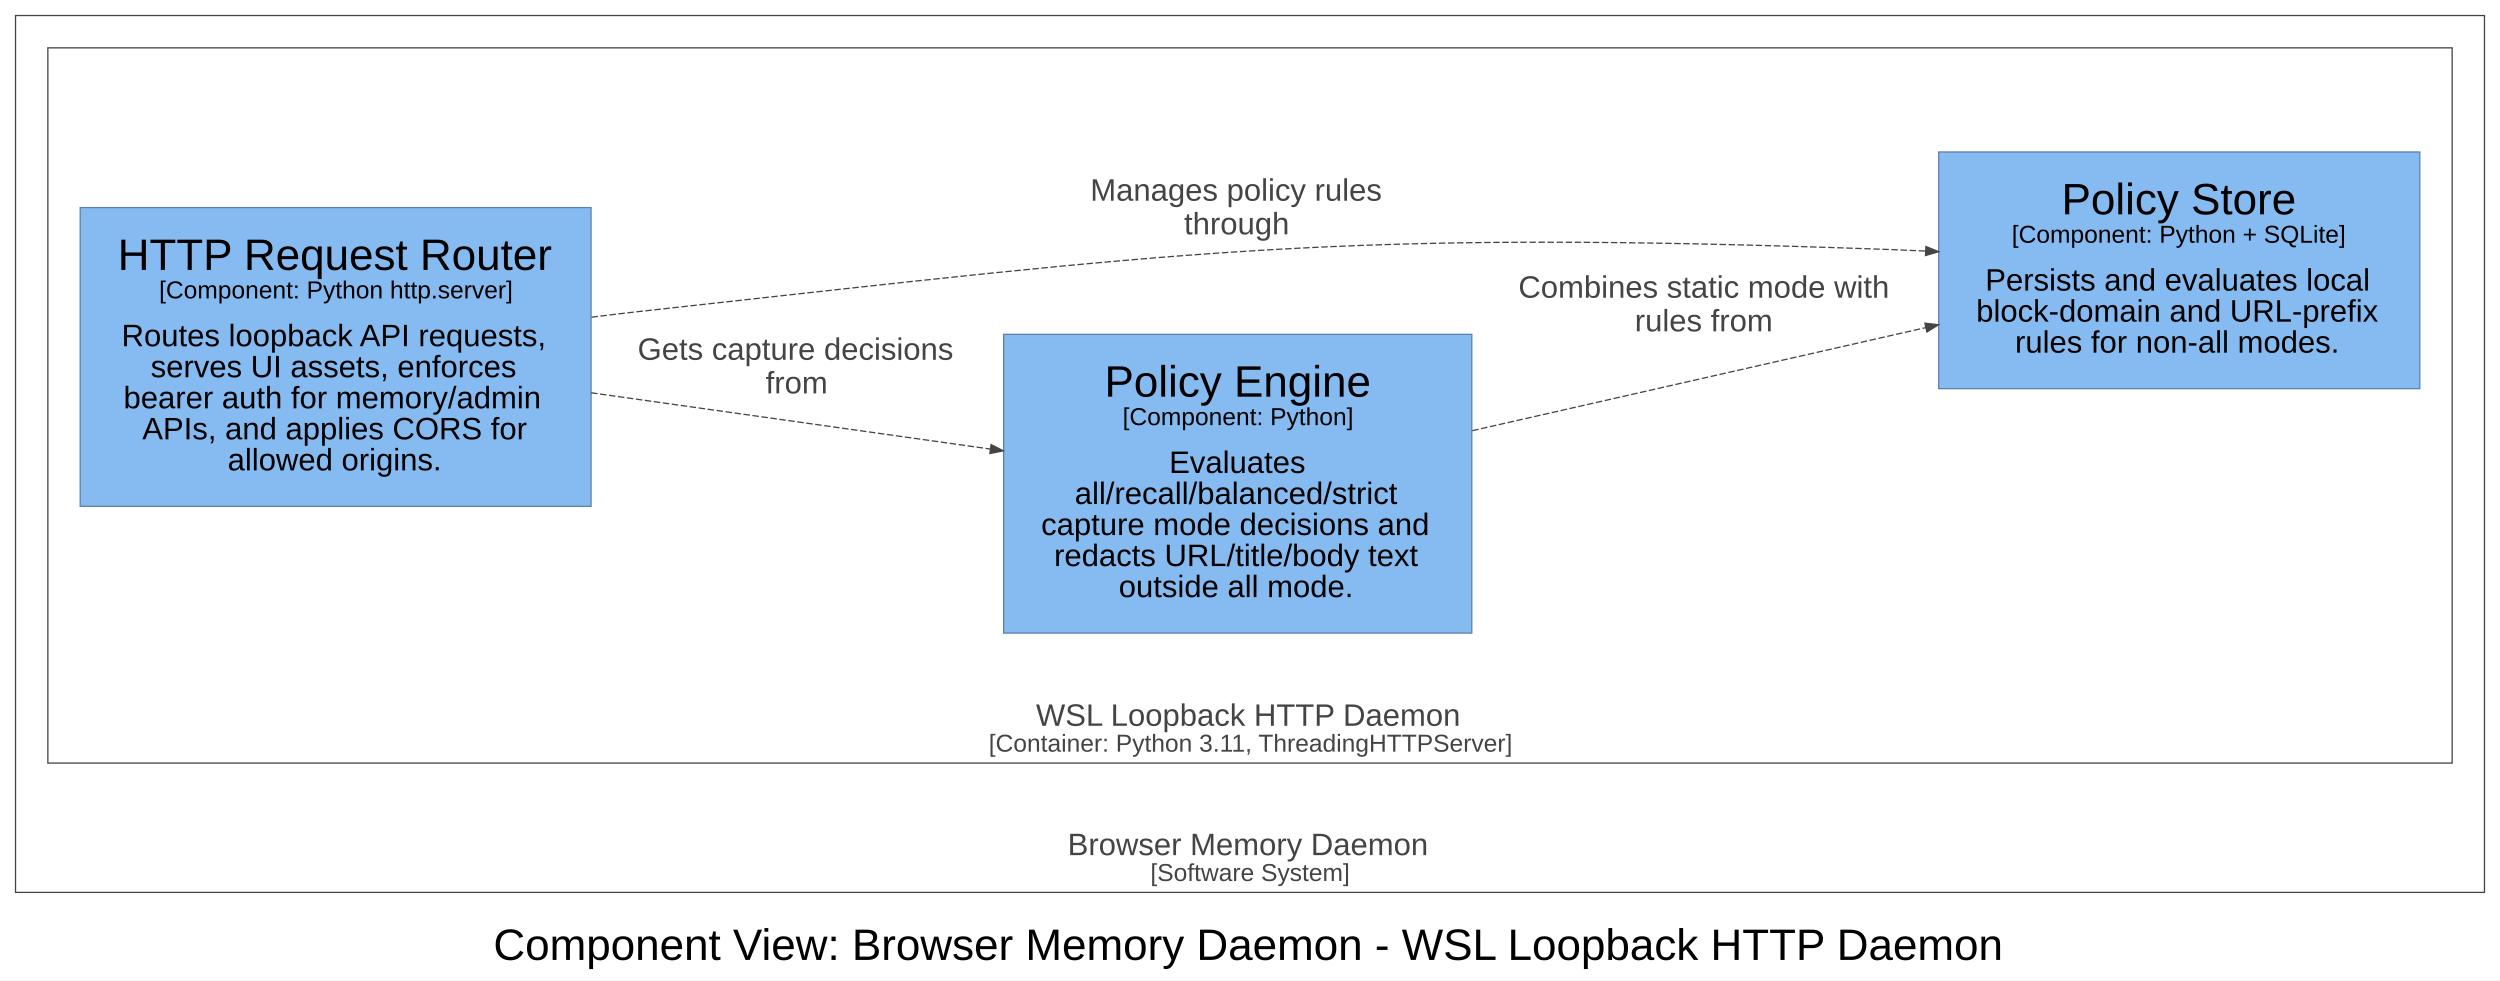
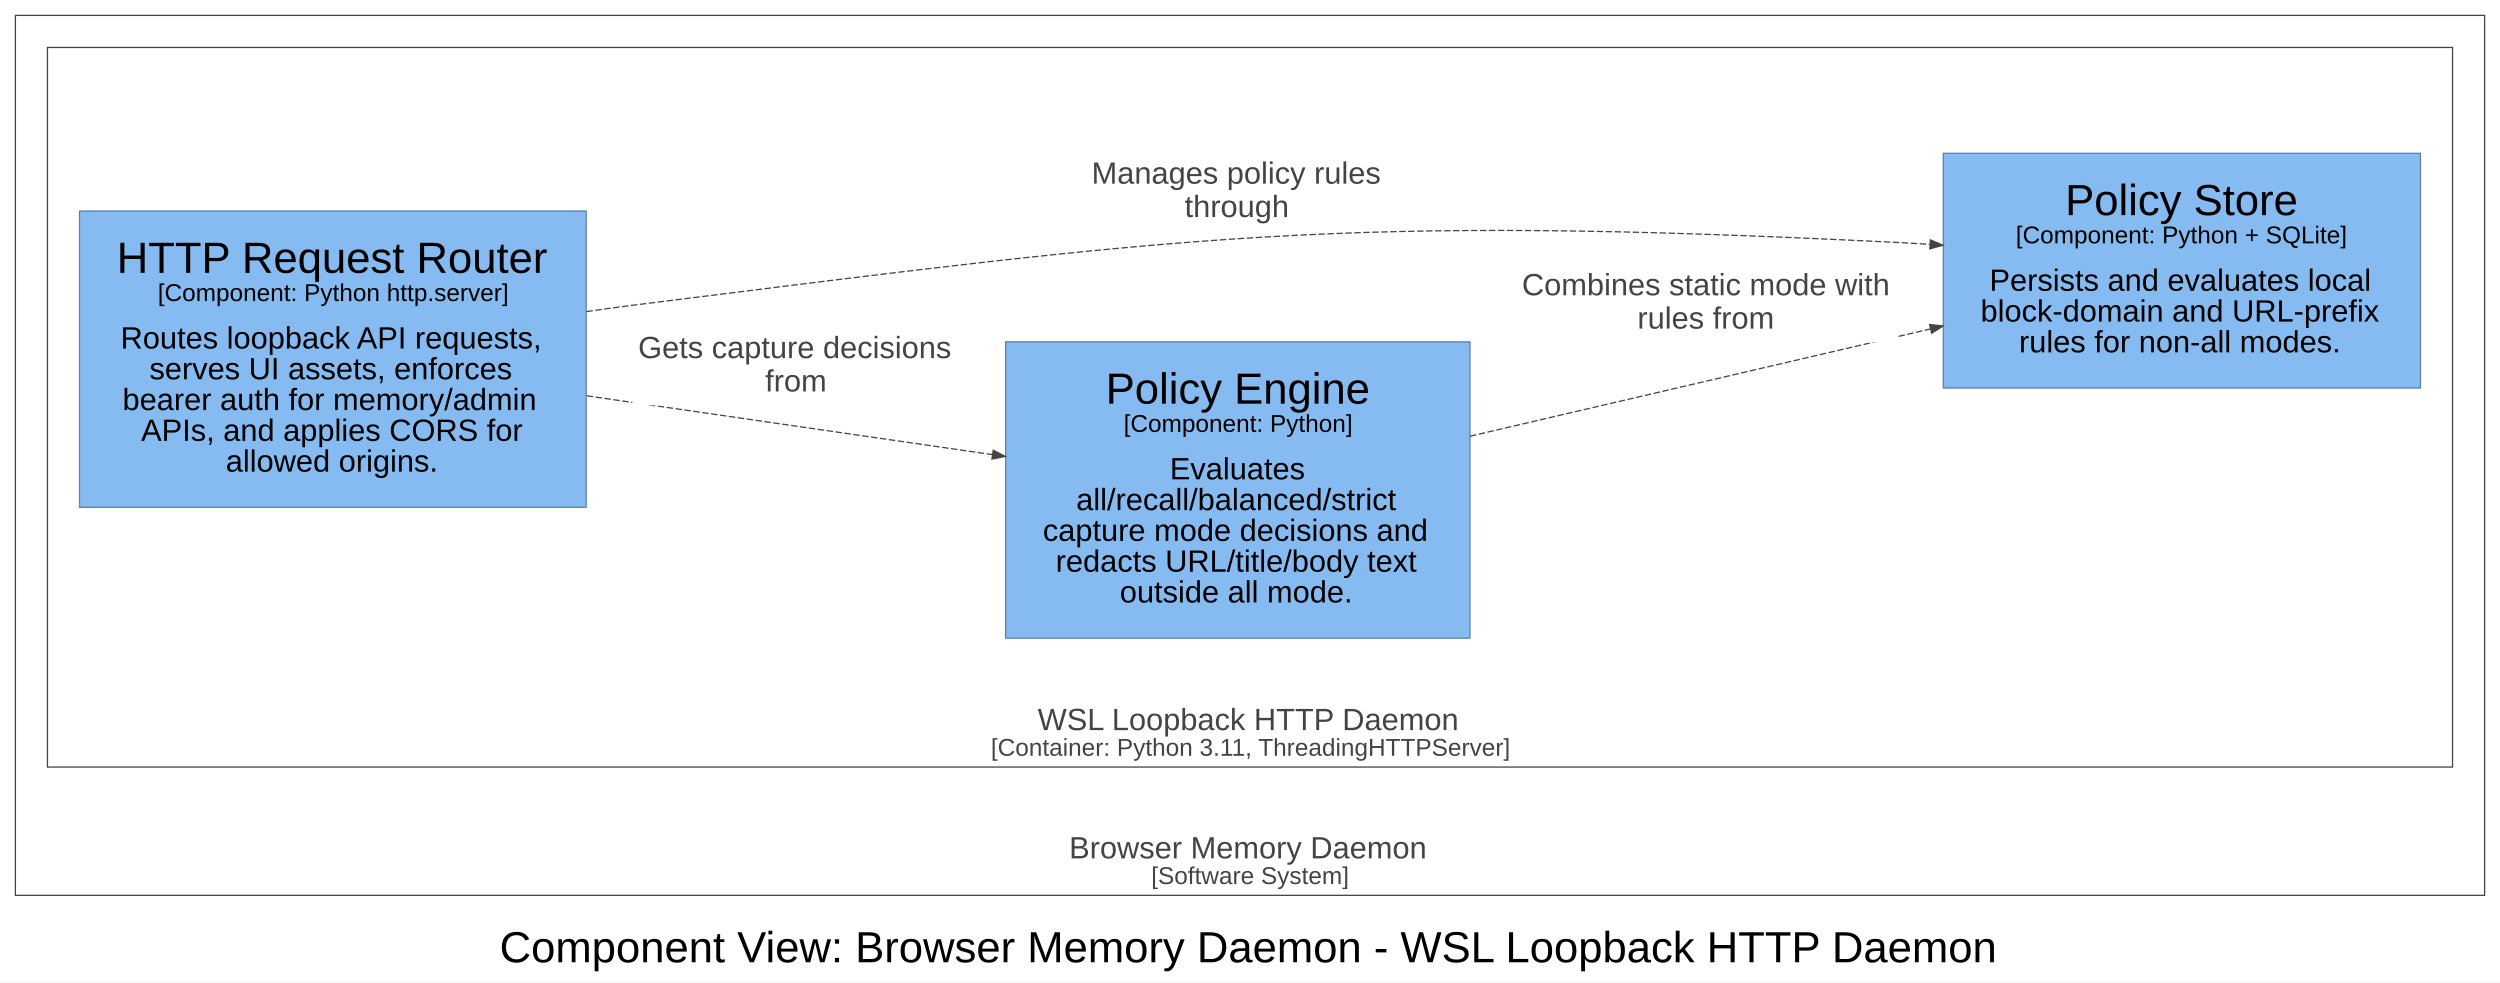
- <svg xmlns="http://www.w3.org/2000/svg" width="1933pt" height="758pt" viewBox="0.00 0.00 1933.00 758.00">
-   <g id="graph0" class="graph" transform="scale(1 1) rotate(0) translate(4 754)">
-     <polygon fill="white" stroke="transparent" points="-4,4 -4,-754 1929,-754 1929,4 -4,4" />
-     <text text-anchor="start" x="377.5" y="-11.8" font-family="Arial" font-size="34.00">Component View: Browser Memory Daemon - WSL Loopback HTTP Daemon</text>
+ <svg xmlns="http://www.w3.org/2000/svg" width="1949pt" height="766pt" viewBox="0.00 0.00 1949.00 766.00">
+   <g id="graph0" class="graph" transform="scale(1 1) rotate(0) translate(4 762)">
+     <polygon fill="white" stroke="transparent" points="-4,4 -4,-762 1945,-762 1945,4 -4,4" />
+     <text text-anchor="start" x="385.5" y="-11.8" font-family="Arial" font-size="34.00">Component View: Browser Memory Daemon - WSL Loopback HTTP Daemon</text>
    <g id="clust1" class="cluster">
-       <polygon fill="none" stroke="#444444" points="8,-64 8,-742 1917,-742 1917,-64 8,-64" />
-       <text text-anchor="start" x="821.5" y="-92.8" font-family="Arial" font-size="24.00" fill="#444444">Browser Memory Daemon</text>
-       <text text-anchor="start" x="885.5" y="-72.8" font-family="Arial" font-size="19.00" fill="#444444">[Software System]</text>
+       <polygon fill="none" stroke="#444444" points="8,-64 8,-750 1933,-750 1933,-64 8,-64" />
+       <text text-anchor="start" x="829.5" y="-92.8" font-family="Arial" font-size="24.00" fill="#444444">Browser Memory Daemon</text>
+       <text text-anchor="start" x="893.5" y="-72.8" font-family="Arial" font-size="19.00" fill="#444444">[Software System]</text>
    </g>
    <g id="clust2" class="cluster">
-       <polygon fill="none" stroke="#444444" points="33,-164 33,-717 1892,-717 1892,-164 33,-164" />
-       <text text-anchor="start" x="797" y="-192.8" font-family="Arial" font-size="24.00" fill="#444444">WSL Loopback HTTP Daemon</text>
-       <text text-anchor="start" x="760.5" y="-172.8" font-family="Arial" font-size="19.00" fill="#444444">[Container: Python 3.11, ThreadingHTTPServer]</text>
+       <polygon fill="none" stroke="#444444" points="33,-164 33,-725 1908,-725 1908,-164 33,-164" />
+       <text text-anchor="start" x="805" y="-192.8" font-family="Arial" font-size="24.00" fill="#444444">WSL Loopback HTTP Daemon</text>
+       <text text-anchor="start" x="768.5" y="-172.8" font-family="Arial" font-size="19.00" fill="#444444">[Container: Python 3.11, ThreadingHTTPServer]</text>
    </g>
    <g id="15" class="node">
-       <polygon fill="#85bbf0" stroke="#5d82a8" points="453,-593.5 58,-593.5 58,-362.5 453,-362.5 453,-593.5" />
-       <text text-anchor="start" x="87" y="-545.3" font-family="Arial" font-size="34.00" fill="#000000">HTTP Request Router</text>
-       <text text-anchor="start" x="119" y="-523.3" font-family="Arial" font-size="19.00" fill="#000000">[Component: Python http.server]</text>
-       <text text-anchor="start" x="90" y="-486.3" font-family="Arial" font-size="24.00" fill="#000000">Routes loopback API requests,</text>
-       <text text-anchor="start" x="112.5" y="-462.3" font-family="Arial" font-size="24.00" fill="#000000">serves UI assets, enforces</text>
-       <text text-anchor="start" x="91.5" y="-438.3" font-family="Arial" font-size="24.00" fill="#000000">bearer auth for memory/admin</text>
-       <text text-anchor="start" x="106" y="-414.3" font-family="Arial" font-size="24.00" fill="#000000">APIs, and applies CORS for</text>
-       <text text-anchor="start" x="172" y="-390.3" font-family="Arial" font-size="24.00" fill="#000000">allowed origins.</text>
+       <polygon fill="#85bbf0" stroke="#5d82a8" points="453,-597.5 58,-597.5 58,-366.5 453,-366.5 453,-597.5" />
+       <text text-anchor="start" x="87" y="-549.3" font-family="Arial" font-size="34.00" fill="#000000">HTTP Request Router</text>
+       <text text-anchor="start" x="119" y="-527.3" font-family="Arial" font-size="19.00" fill="#000000">[Component: Python http.server]</text>
+       <text text-anchor="start" x="90" y="-490.3" font-family="Arial" font-size="24.00" fill="#000000">Routes loopback API requests,</text>
+       <text text-anchor="start" x="112.5" y="-466.3" font-family="Arial" font-size="24.00" fill="#000000">serves UI assets, enforces</text>
+       <text text-anchor="start" x="91.5" y="-442.3" font-family="Arial" font-size="24.00" fill="#000000">bearer auth for memory/admin</text>
+       <text text-anchor="start" x="106" y="-418.3" font-family="Arial" font-size="24.00" fill="#000000">APIs, and applies CORS for</text>
+       <text text-anchor="start" x="172" y="-394.3" font-family="Arial" font-size="24.00" fill="#000000">allowed origins.</text>
    </g>
    <g id="16" class="node">
-       <polygon fill="#85bbf0" stroke="#5d82a8" points="1134,-495.5 772,-495.5 772,-264.5 1134,-264.5 1134,-495.5" />
-       <text text-anchor="start" x="850" y="-447.3" font-family="Arial" font-size="34.00" fill="#000000">Policy Engine</text>
-       <text text-anchor="start" x="864" y="-425.3" font-family="Arial" font-size="19.00" fill="#000000">[Component: Python]</text>
-       <text text-anchor="start" x="900" y="-388.3" font-family="Arial" font-size="24.00" fill="#000000">Evaluates</text>
-       <text text-anchor="start" x="827" y="-364.3" font-family="Arial" font-size="24.00" fill="#000000">all/recall/balanced/strict</text>
-       <text text-anchor="start" x="801" y="-340.3" font-family="Arial" font-size="24.00" fill="#000000">capture mode decisions and</text>
-       <text text-anchor="start" x="811" y="-316.3" font-family="Arial" font-size="24.00" fill="#000000">redacts URL/title/body text</text>
-       <text text-anchor="start" x="861" y="-292.3" font-family="Arial" font-size="24.00" fill="#000000">outside all mode.</text>
+       <polygon fill="#85bbf0" stroke="#5d82a8" points="1142,-495.5 780,-495.5 780,-264.5 1142,-264.5 1142,-495.5" />
+       <text text-anchor="start" x="858" y="-447.3" font-family="Arial" font-size="34.00" fill="#000000">Policy Engine</text>
+       <text text-anchor="start" x="872" y="-425.3" font-family="Arial" font-size="19.00" fill="#000000">[Component: Python]</text>
+       <text text-anchor="start" x="908" y="-388.3" font-family="Arial" font-size="24.00" fill="#000000">Evaluates</text>
+       <text text-anchor="start" x="835" y="-364.3" font-family="Arial" font-size="24.00" fill="#000000">all/recall/balanced/strict</text>
+       <text text-anchor="start" x="809" y="-340.3" font-family="Arial" font-size="24.00" fill="#000000">capture mode decisions and</text>
+       <text text-anchor="start" x="819" y="-316.3" font-family="Arial" font-size="24.00" fill="#000000">redacts URL/title/body text</text>
+       <text text-anchor="start" x="869" y="-292.3" font-family="Arial" font-size="24.00" fill="#000000">outside all mode.</text>
    </g>
    <g id="61" class="edge">
-       <path fill="none" stroke="#444444" stroke-dasharray="5,2" d="M453.01,-450.31C549.71,-436.68 665.79,-420.33 761.65,-406.82" />
-       <polygon fill="#444444" stroke="#444444" points="762.33,-410.26 771.75,-405.4 761.35,-403.33 762.33,-410.26" />
-       <text text-anchor="start" x="489" y="-475.8" font-family="Arial" font-size="24.00" fill="#444444">Gets capture decisions</text>
-       <text text-anchor="start" x="588" y="-449.8" font-family="Arial" font-size="24.00" fill="#444444">from</text>
+       <path fill="none" stroke="#444444" stroke-dasharray="5,2" d="M453.4,-453.45C552.33,-439.11 671.69,-421.8 769.69,-407.59" />
+       <polygon fill="#444444" stroke="#444444" points="770.32,-411.04 779.71,-406.14 769.31,-404.11 770.32,-411.04" />
+       <polygon fill="white" stroke="transparent" points="489,-446 489,-506 744,-506 744,-446 489,-446" />
+       <text text-anchor="start" x="493.5" y="-482.8" font-family="Arial" font-size="24.00" fill="#444444">Gets capture decisions</text>
+       <text text-anchor="start" x="592.5" y="-456.8" font-family="Arial" font-size="24.00" fill="#444444">from</text>
    </g>
    <g id="17" class="node">
-       <polygon fill="#85bbf0" stroke="#5d82a8" points="1867,-636.5 1495,-636.5 1495,-453.5 1867,-453.5 1867,-636.5" />
-       <text text-anchor="start" x="1590" y="-588.3" font-family="Arial" font-size="34.00" fill="#000000">Policy Store</text>
-       <text text-anchor="start" x="1551.5" y="-566.3" font-family="Arial" font-size="19.00" fill="#000000">[Component: Python + SQLite]</text>
-       <text text-anchor="start" x="1531" y="-529.3" font-family="Arial" font-size="24.00" fill="#000000">Persists and evaluates local</text>
-       <text text-anchor="start" x="1524" y="-505.3" font-family="Arial" font-size="24.00" fill="#000000">block-domain and URL-prefix</text>
-       <text text-anchor="start" x="1554" y="-481.3" font-family="Arial" font-size="24.00" fill="#000000">rules for non-all modes.</text>
+       <polygon fill="#85bbf0" stroke="#5d82a8" points="1883,-642.5 1511,-642.5 1511,-459.5 1883,-459.5 1883,-642.5" />
+       <text text-anchor="start" x="1606" y="-594.3" font-family="Arial" font-size="34.00" fill="#000000">Policy Store</text>
+       <text text-anchor="start" x="1567.5" y="-572.3" font-family="Arial" font-size="19.00" fill="#000000">[Component: Python + SQLite]</text>
+       <text text-anchor="start" x="1547" y="-535.3" font-family="Arial" font-size="24.00" fill="#000000">Persists and evaluates local</text>
+       <text text-anchor="start" x="1540" y="-511.3" font-family="Arial" font-size="24.00" fill="#000000">block-domain and URL-prefix</text>
+       <text text-anchor="start" x="1570" y="-487.3" font-family="Arial" font-size="24.00" fill="#000000">rules for non-all modes.</text>
    </g>
    <g id="62" class="edge">
-       <path fill="none" stroke="#444444" stroke-dasharray="5,2" d="M453.29,-508.73C465.36,-510.27 477.34,-511.71 489,-513 918.03,-560.34 1027.64,-576.59 1459,-561 1467.43,-560.7 1476.03,-560.33 1484.72,-559.9" />
-       <polygon fill="#444444" stroke="#444444" points="1485.15,-563.39 1494.96,-559.39 1484.79,-556.4 1485.15,-563.39" />
-       <text text-anchor="start" x="839" y="-598.8" font-family="Arial" font-size="24.00" fill="#444444">Manages policy rules</text>
-       <text text-anchor="start" x="911.5" y="-572.8" font-family="Arial" font-size="24.00" fill="#444444">through</text>
+       <path fill="none" stroke="#444444" stroke-dasharray="5,2" d="M453.2,-519.06C465.29,-520.86 477.3,-522.53 489,-524 924.35,-578.64 1036.78,-594.76 1475,-573 1483.37,-572.58 1491.92,-572.08 1500.54,-571.51" />
+       <polygon fill="#444444" stroke="#444444" points="1500.97,-574.99 1510.7,-570.8 1500.49,-568 1500.97,-574.99" />
+       <polygon fill="white" stroke="transparent" points="843,-582 843,-642 1079,-642 1079,-582 843,-582" />
+       <text text-anchor="start" x="847" y="-618.8" font-family="Arial" font-size="24.00" fill="#444444">Manages policy rules</text>
+       <text text-anchor="start" x="919.5" y="-592.8" font-family="Arial" font-size="24.00" fill="#444444">through</text>
    </g>
    <g id="69" class="edge">
-       <path fill="none" stroke="#444444" stroke-dasharray="5,2" d="M1134.39,-421C1240.99,-445.23 1376,-475.91 1485.05,-500.69" />
-       <polygon fill="#444444" stroke="#444444" points="1484.32,-504.12 1494.85,-502.92 1485.87,-497.29 1484.32,-504.12" />
-       <text text-anchor="start" x="1170" y="-523.8" font-family="Arial" font-size="24.00" fill="#444444">Combines static mode with</text>
-       <text text-anchor="start" x="1260" y="-497.8" font-family="Arial" font-size="24.00" fill="#444444">rules from</text>
+       <path fill="none" stroke="#444444" stroke-dasharray="5,2" d="M1142.03,-421.94C1250.8,-447.28 1389.46,-479.59 1500.85,-505.54" />
+       <polygon fill="#444444" stroke="#444444" points="1500.33,-509.01 1510.86,-507.87 1501.92,-502.19 1500.33,-509.01" />
+       <polygon fill="white" stroke="transparent" points="1178,-495 1178,-555 1475,-555 1475,-495 1178,-495" />
+       <text text-anchor="start" x="1182.5" y="-531.8" font-family="Arial" font-size="24.00" fill="#444444">Combines static mode with</text>
+       <text text-anchor="start" x="1272.5" y="-505.8" font-family="Arial" font-size="24.00" fill="#444444">rules from</text>
    </g>
  </g>
</svg>
